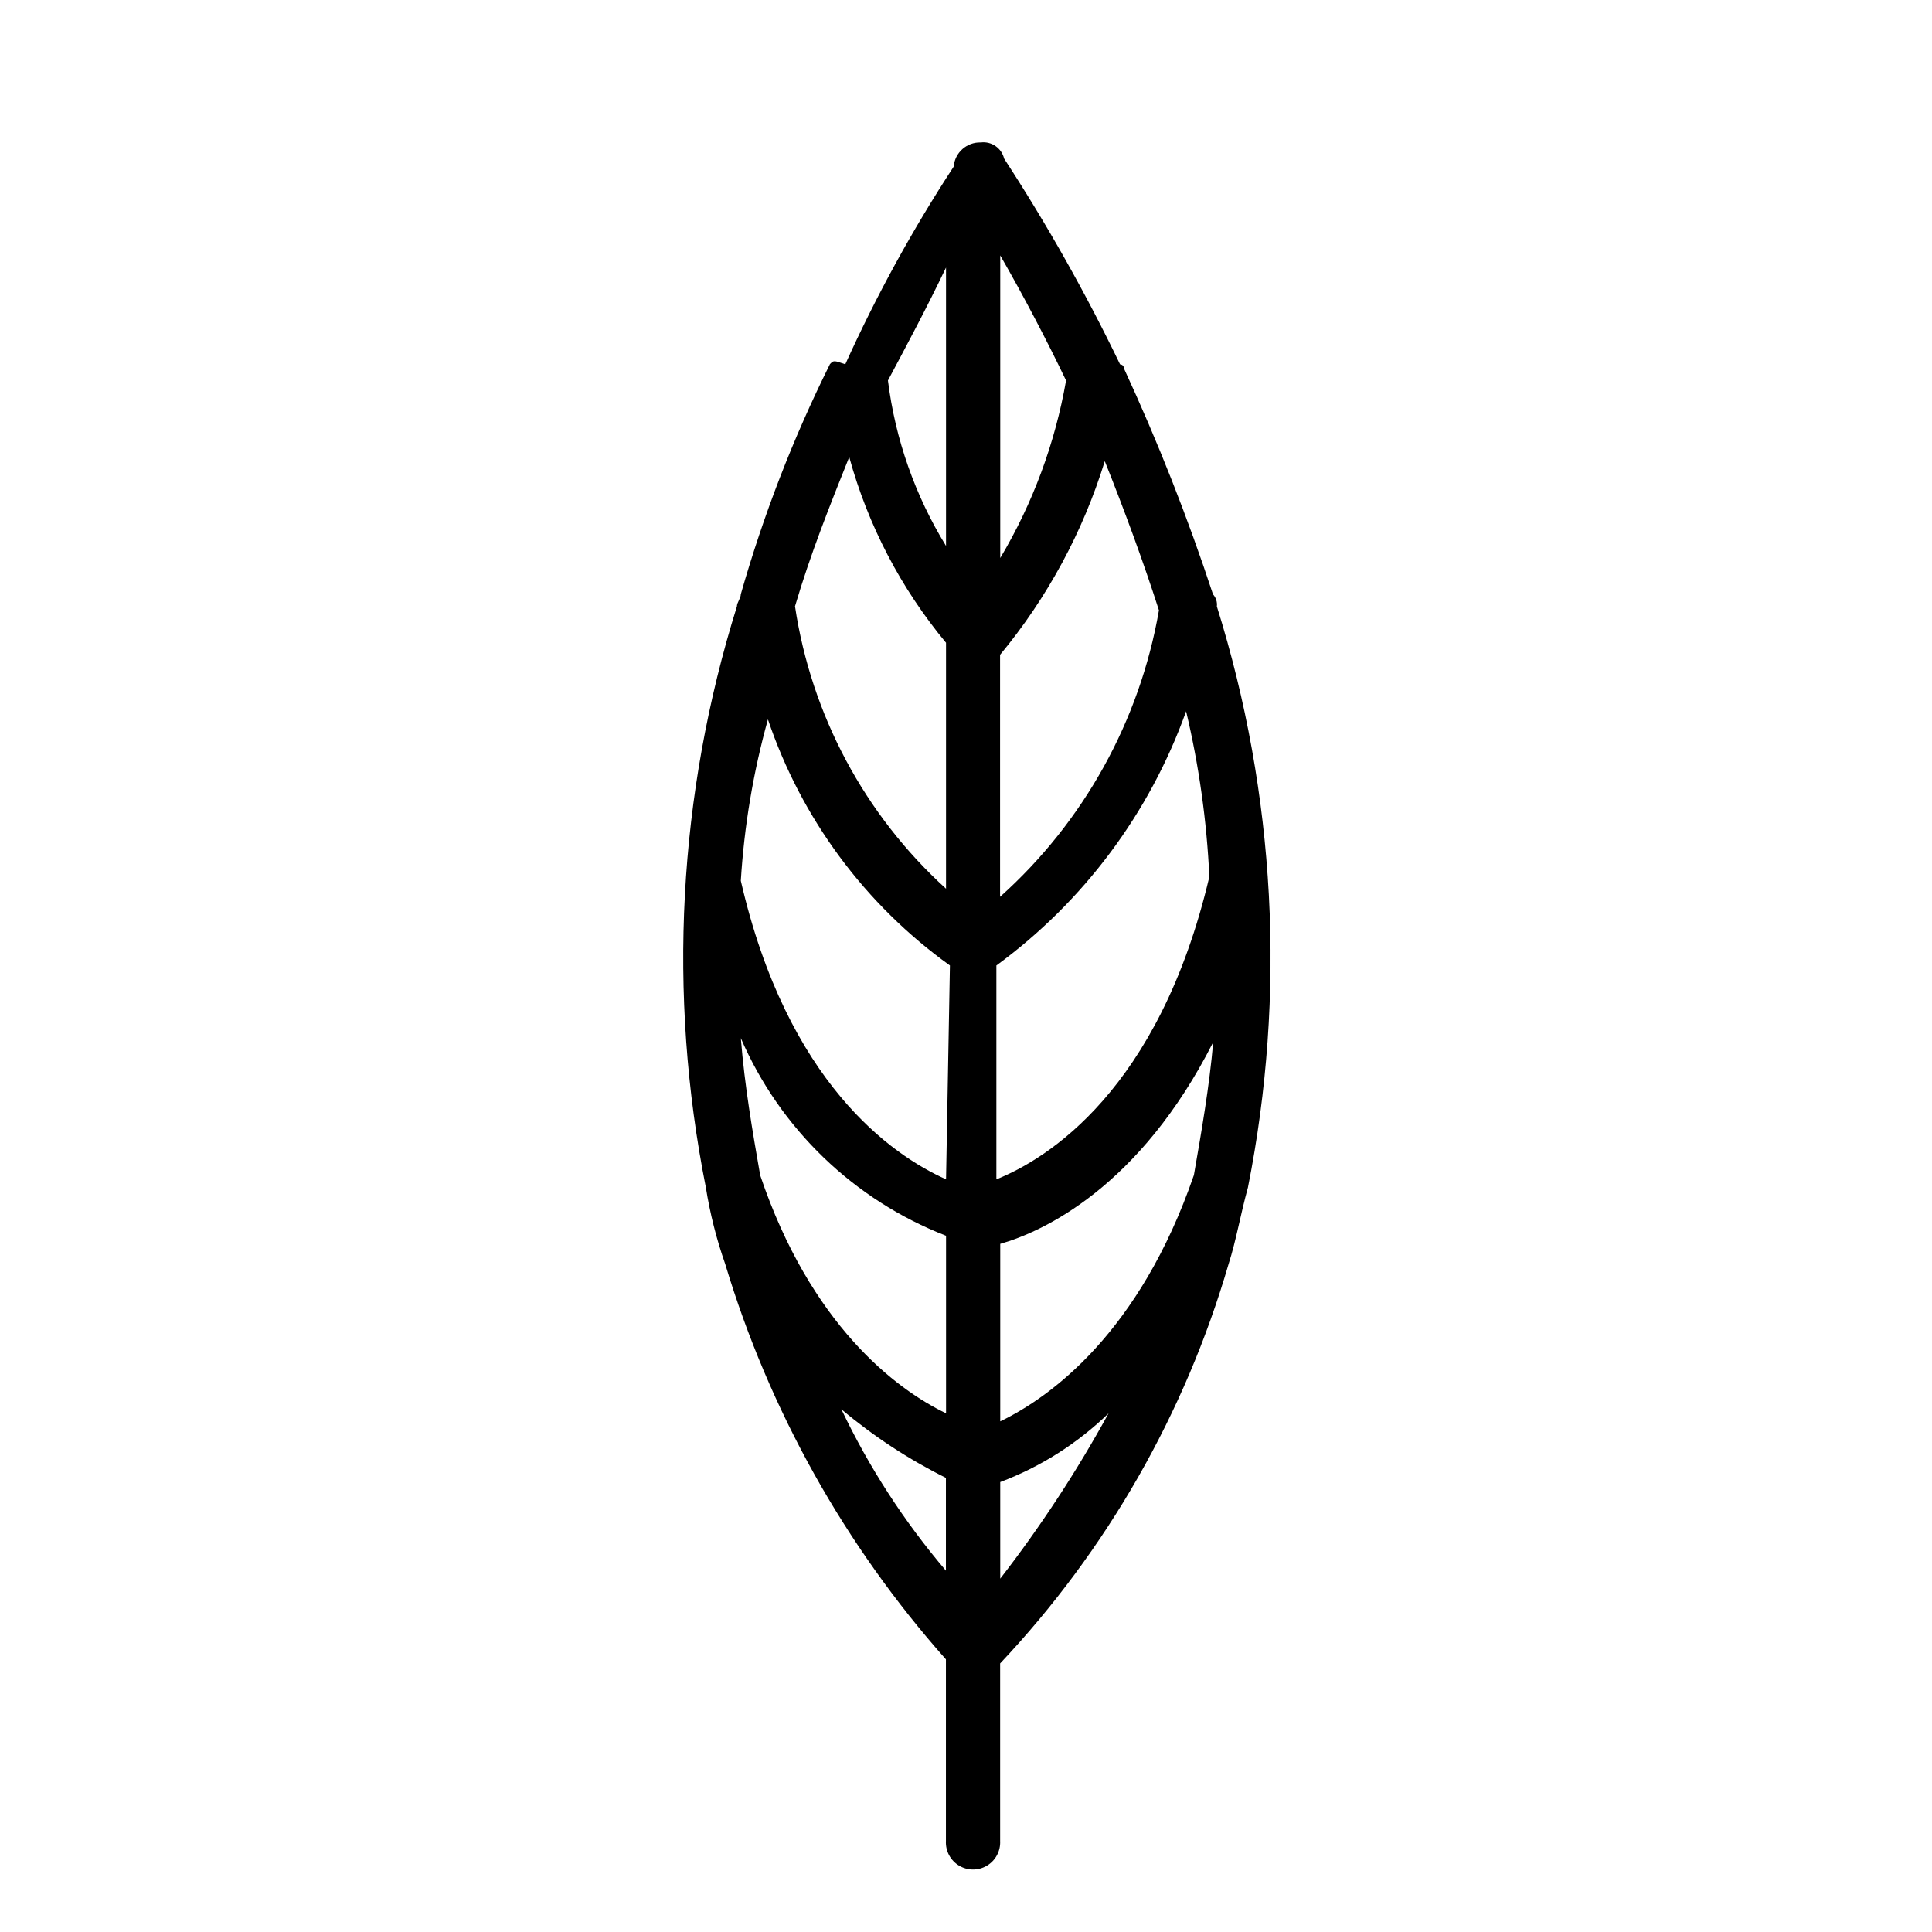
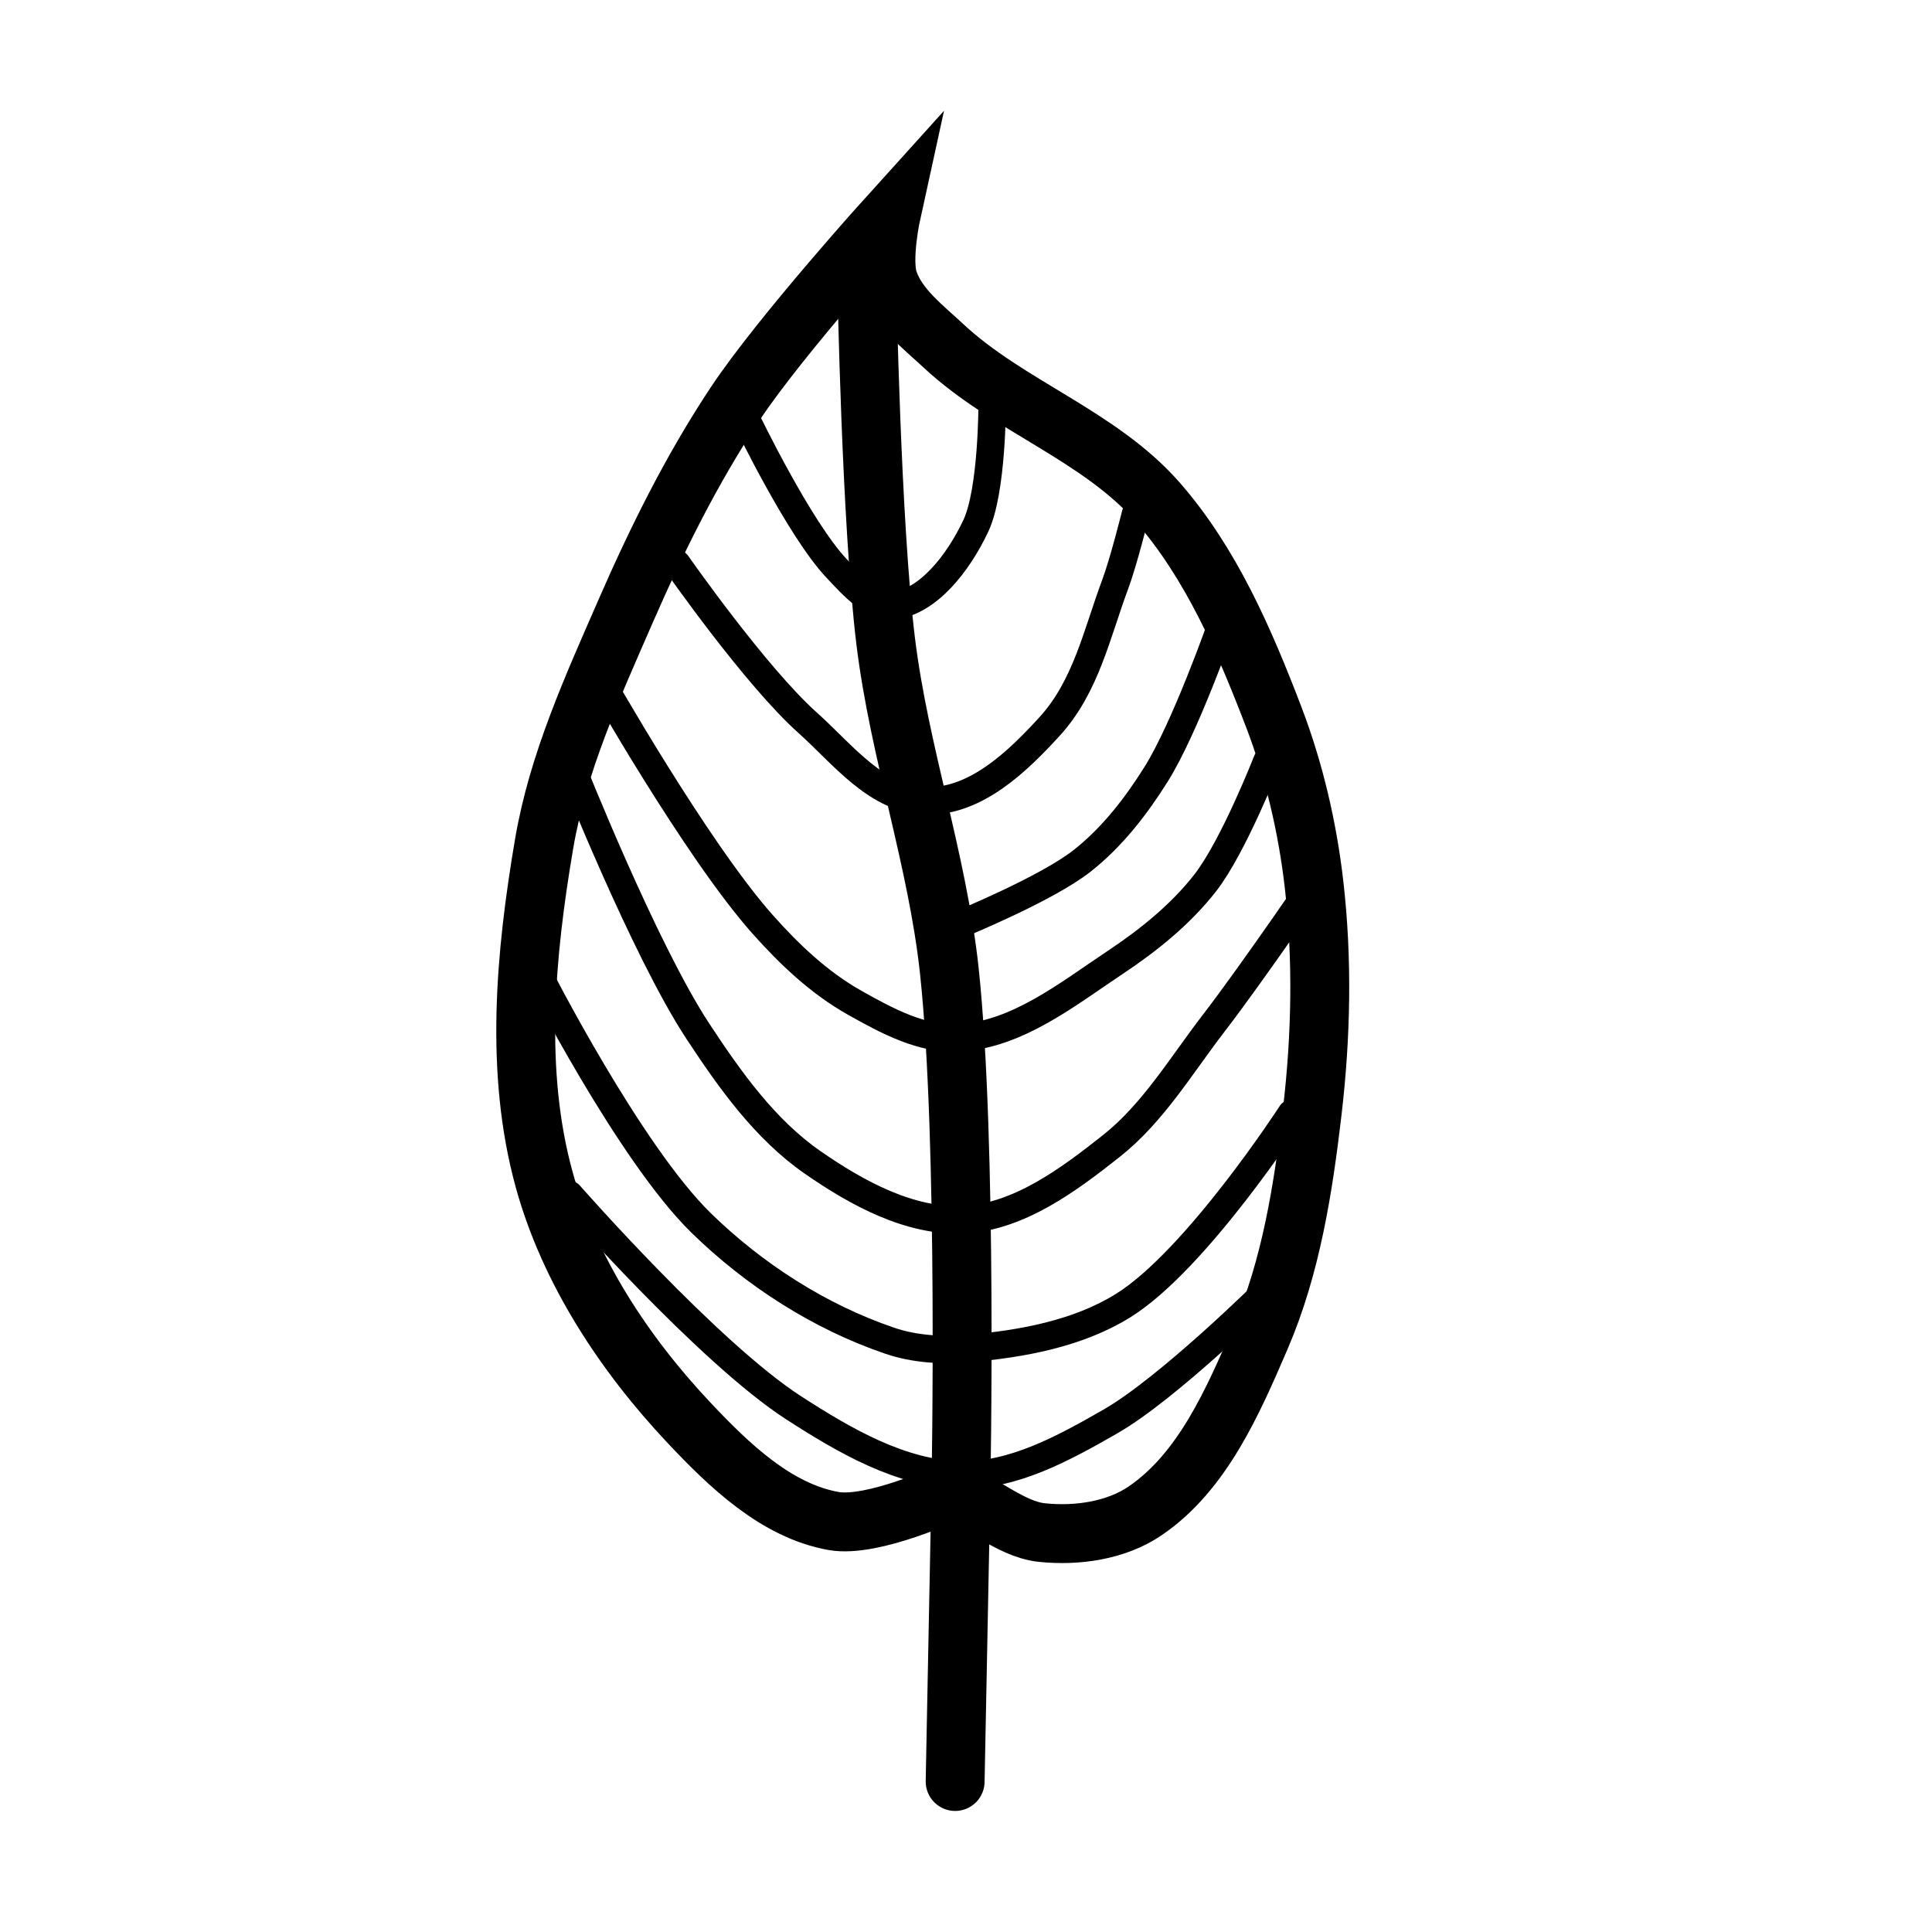
- <svg xmlns="http://www.w3.org/2000/svg" xml:space="preserve" style="enable-background:new 0 0 246.027 246.027;" viewBox="0 0 246.027 246.027" y="0px" x="0px" id="Capa_1" version="1.1">
+ <svg xmlns="http://www.w3.org/2000/svg" version="1.1" id="Capa_1" x="0px" y="0px" viewBox="0 0 246.027 246.027" style="enable-background:new 0 0 246.027 246.027;" xml:space="preserve">
  <defs id="defs37" />
  <g id="g4">
</g>
  <g id="g6">
</g>
  <g id="g8">
</g>
  <g id="g10">
</g>
  <g id="g12">
</g>
  <g id="g14">
</g>
  <g id="g16">
</g>
  <g id="g18">
</g>
  <g id="g20">
</g>
  <g id="g22">
</g>
  <g id="g24">
</g>
  <g id="g26">
</g>
  <g id="g28">
</g>
  <g id="g30">
</g>
  <g id="g32">
</g>
-   <path style="stroke:#000000;stroke-width:9.215;stroke-miterlimit:4;stroke-dasharray:none;stroke-opacity:1" id="path4" d="M 4.063,-34.325" class="st0" />
-   <path style="fill:#000000;fill-opacity:1;stroke:none;stroke-width:4.398" d="M 105.676,46.397 A 170.55,170.55 0 0 0 94.335,75.681 c 0,0.515 -0.493,1.029 -0.493,1.539 a 149.811,149.811 0 0 0 -3.958,73.982 56.039,56.039 0 0 0 2.467,9.763 133.979,133.979 0 0 0 28.106,50.345 v 23.119 a 3.457,3.457 0 1 0 6.904,0 V 211.825 a 125.188,125.188 0 0 0 29.091,-50.859 c 0.985,-3.078 1.478,-6.157 2.467,-9.763 a 149.96,149.96 0 0 0 -3.958,-73.978 1.935,1.935 0 0 0 -0.493,-1.539 268.381,268.381 0 0 0 -11.342,-28.77 0.497,0.497 0 0 0 -0.493,-0.515 234.339,234.339 0 0 0 -14.767,-26.206 2.709,2.709 0 0 0 -2.968,-2.054 3.351,3.351 0 0 0 -3.452,3.078 185.476,185.476 0 0 0 -13.804,25.172 c -1.482,-0.515 -1.482,-0.515 -1.975,0 m 41.914,31.338 A 63.612,63.612 0 0 1 127.352,114.205 V 83.386 a 71.959,71.959 0 0 0 13.334,-24.658 c 2.467,6.157 4.93,12.846 6.904,19.011 m 4.437,71.924 c -6.904,20.036 -18.246,28.255 -24.653,31.338 v -22.604 c 5.422,-1.539 17.749,-7.195 27.12,-25.687 -0.493,5.651 -1.478,11.302 -2.463,16.953 m -31.558,0.515 c -6.904,-3.078 -20.229,-12.313 -26.135,-38.018 a 99.471,99.471 0 0 1 3.452,-20.55 63.617,63.617 0 0 0 23.176,31.338 z m -23.668,-0.515 c -0.985,-5.651 -1.97,-11.302 -2.467,-17.468 a 47.055,47.055 0 0 0 26.135,25.172 v 22.608 c -6.412,-3.078 -17.256,-11.302 -23.668,-30.309 M 154.002,111.65 c -6.412,27.226 -20.709,35.96 -27.12,38.532 v -27.235 a 68.881,68.881 0 0 0 24.161,-32.367 114.185,114.185 0 0 1 2.96,21.065 M 127.374,71.06 V 32.527 c 2.96,5.136 5.915,10.787 8.382,15.928 a 66.585,66.585 0 0 1 -8.382,22.604 m -6.904,-1.539 a 52.728,52.728 0 0 1 -7.397,-21.065 c 2.467,-4.622 4.93,-9.235 7.397,-14.385 z m 0,12.313 V 113.172 A 60.798,60.798 0 0 1 101.239,77.207 c 1.97,-6.68 4.437,-12.841 6.904,-19.007 a 63.186,63.186 0 0 0 12.313,23.633 m -13.312,97.628 a 67.1,67.1 0 0 0 13.312,8.734 v 11.817 a 94.04,94.04 0 0 1 -13.312,-20.55 m 20.229,21.579 v -12.313 a 40.116,40.116 0 0 0 13.795,-8.751 160.075,160.075 0 0 1 -13.804,21.065" class="cls-1" id="SalgVide" />
+   <path class="st0" d="M 4.063,-34.325" id="path4" style="stroke:#000000;stroke-width:9.215;stroke-miterlimit:4;stroke-dasharray:none;stroke-opacity:1" />
+   <g transform="translate(-218.1963,11.7944)" id="g847">
+     <path style="fill:none;stroke:#000000;stroke-width:7.5;stroke-linecap:round;stroke-linejoin:miter;stroke-miterlimit:4;stroke-dasharray:none;stroke-opacity:1" d="m 328.585,24.329 c 0,0 0.553,30.437 2.396,45.519 1.73,14.159 6.592,27.834 8.109,42.018 2.326,21.75 1.474,65.606 1.474,65.606 l -0.737,37.595" id="path840" />
+     <path style="fill:none;stroke:#000000;stroke-width:7.5;stroke-linecap:butt;stroke-linejoin:miter;stroke-miterlimit:4;stroke-dasharray:none;stroke-opacity:1" d="m 339.089,178.209 c 0,0 -9.756,4.573 -14.743,3.686 -7.314,-1.301 -13.337,-7.123 -18.429,-12.532 -8.233,-8.744 -15.243,-19.38 -18.429,-30.96 -3.78,-13.741 -2.388,-28.705 0,-42.755 1.745,-10.266 6.158,-19.941 10.32,-29.486 3.998,-9.169 8.477,-18.202 14.006,-26.537 5.791,-8.731 19.903,-24.326 19.903,-24.326 0,0 -1.303,5.927 -0.369,8.662 1.17,3.424 4.356,5.827 7.003,8.293 8.235,7.671 19.87,11.427 27.275,19.903 6.799,7.783 11.042,17.625 14.743,27.275 2.625,6.844 4.321,14.095 5.16,21.377 1.101,9.562 0.9,19.315 -0.216,28.875 -1.143,9.795 -2.699,19.781 -6.597,28.838 -3.503,8.138 -7.403,17.154 -14.743,22.114 -3.693,2.496 -8.656,3.192 -13.09,2.733 -4.268,-0.443 -8.109,-4.423 -11.794,-5.16 z" id="path842" />
+     <path style="fill:none;stroke:#000000;stroke-width:3.5;stroke-linecap:round;stroke-linejoin:miter;stroke-miterlimit:4;stroke-dasharray:none;stroke-opacity:1" d="m 290.72,140.327 c 0,0 17.655,20.132 28.579,27.179 6.472,4.175 13.677,8.376 21.243,8.524 6.697,0.131 13.155,-3.422 19.052,-6.807 7.412,-4.254 19.879,-16.599 19.879,-16.599" id="path846" />
+     <path style="fill:none;stroke:#000000;stroke-width:3.5;stroke-linecap:round;stroke-linejoin:miter;stroke-miterlimit:4;stroke-dasharray:none;stroke-opacity:1" d="m 286.644,112.027 c 0,0 11.677,22.979 20.867,31.942 6.687,6.523 14.999,11.914 23.997,14.973 3.131,1.064 6.603,1.279 9.912,0.998 6.852,-0.581 14.062,-1.895 19.824,-5.49 9.306,-5.807 21.389,-24.456 21.389,-24.456" id="path848" />
+     <path style="fill:none;stroke:#000000;stroke-width:3.5;stroke-linecap:round;stroke-linejoin:miter;stroke-miterlimit:4;stroke-dasharray:none;stroke-opacity:1" d="m 290.917,85.663 c 0,0 9.281,23.428 16.159,33.881 4.061,6.172 8.526,12.467 14.595,16.68 5.646,3.92 12.421,7.648 19.286,7.297 6.984,-0.356 13.283,-5.041 18.765,-9.382 5.319,-4.213 8.891,-10.262 13.031,-15.637 4.942,-6.417 14.074,-19.807 14.074,-19.807" id="path850" />
+     <path style="fill:none;stroke:#000000;stroke-width:3.5;stroke-linecap:round;stroke-linejoin:miter;stroke-miterlimit:4;stroke-dasharray:none;stroke-opacity:1" d="m 294.434,74.469 c 0,0 12.432,21.955 20.883,31.451 3.378,3.795 7.189,7.434 11.728,9.985 4.041,2.271 8.616,4.767 13.332,4.472 7.446,-0.465 13.774,-5.588 19.839,-9.618 4.301,-2.858 8.395,-6.179 11.486,-10.161 3.591,-4.628 7.831,-15.483 7.831,-15.483" id="path852" />
+     <path style="fill:none;stroke:#000000;stroke-width:3.5;stroke-linecap:round;stroke-linejoin:miter;stroke-miterlimit:4;stroke-dasharray:none;stroke-opacity:1" d="m 304.406,59.999 c 0,0 10.001,14.328 16.68,20.285 4.403,3.927 8.793,9.812 15.116,9.917 6.361,0.105 11.685,-5.154 15.637,-9.466 4.65,-5.073 6.037,-11.872 8.34,-18.031 1.102,-2.947 2.606,-9.016 2.606,-9.016" id="path854" />
+     <path style="fill:none;stroke:#000000;stroke-width:3.5;stroke-linecap:round;stroke-linejoin:miter;stroke-miterlimit:4;stroke-dasharray:none;stroke-opacity:1" d="m 313.267,41.645 c 0,0 6.673,13.873 11.467,18.951 2.107,2.232 4.589,5.055 7.297,4.738 4.326,-0.507 8.155,-5.343 10.425,-10.152 2.119,-4.491 2.085,-15.567 2.085,-15.567" id="path856" />
+     <path style="fill:none;stroke:#000000;stroke-width:3.5;stroke-linecap:round;stroke-linejoin:miter;stroke-miterlimit:4;stroke-dasharray:none;stroke-opacity:1" d="m 340.372,105.93 c 0,0 11.098,-4.531 15.637,-8.111 3.845,-3.032 6.851,-6.948 9.382,-10.973 3.734,-5.938 8.34,-19.084 8.34,-19.084" id="path858" />
+   </g>
</svg>
